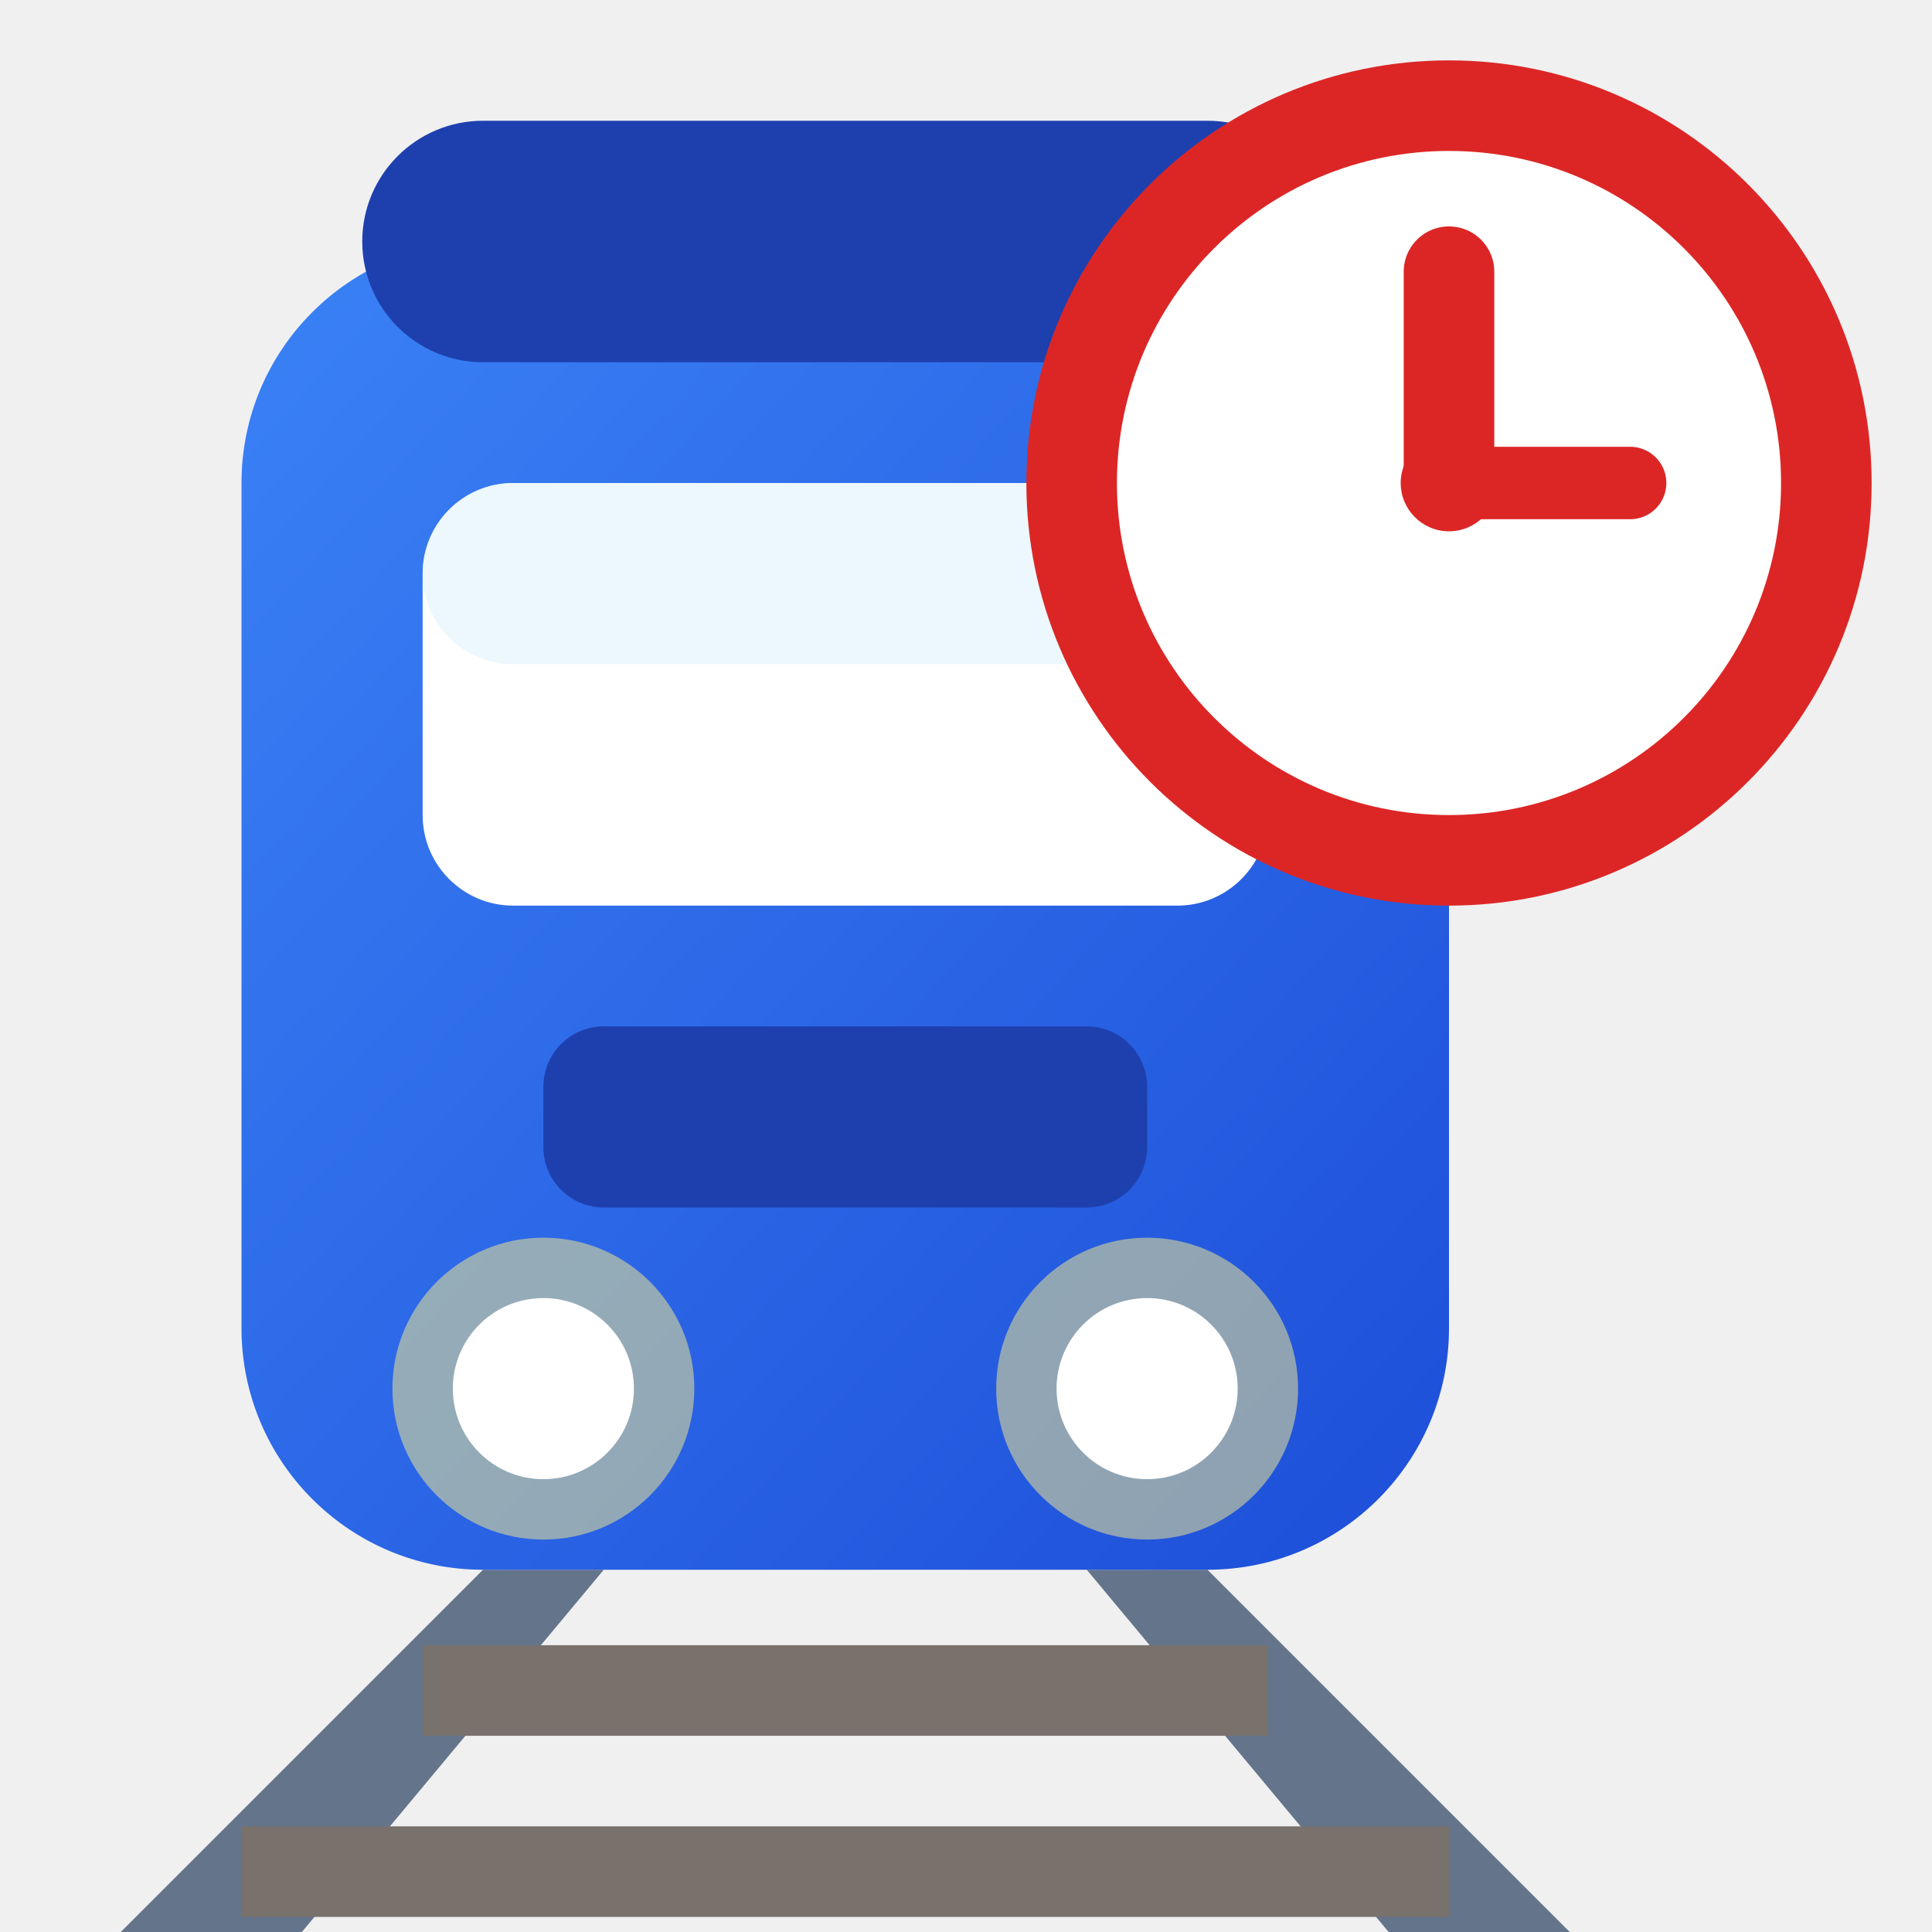
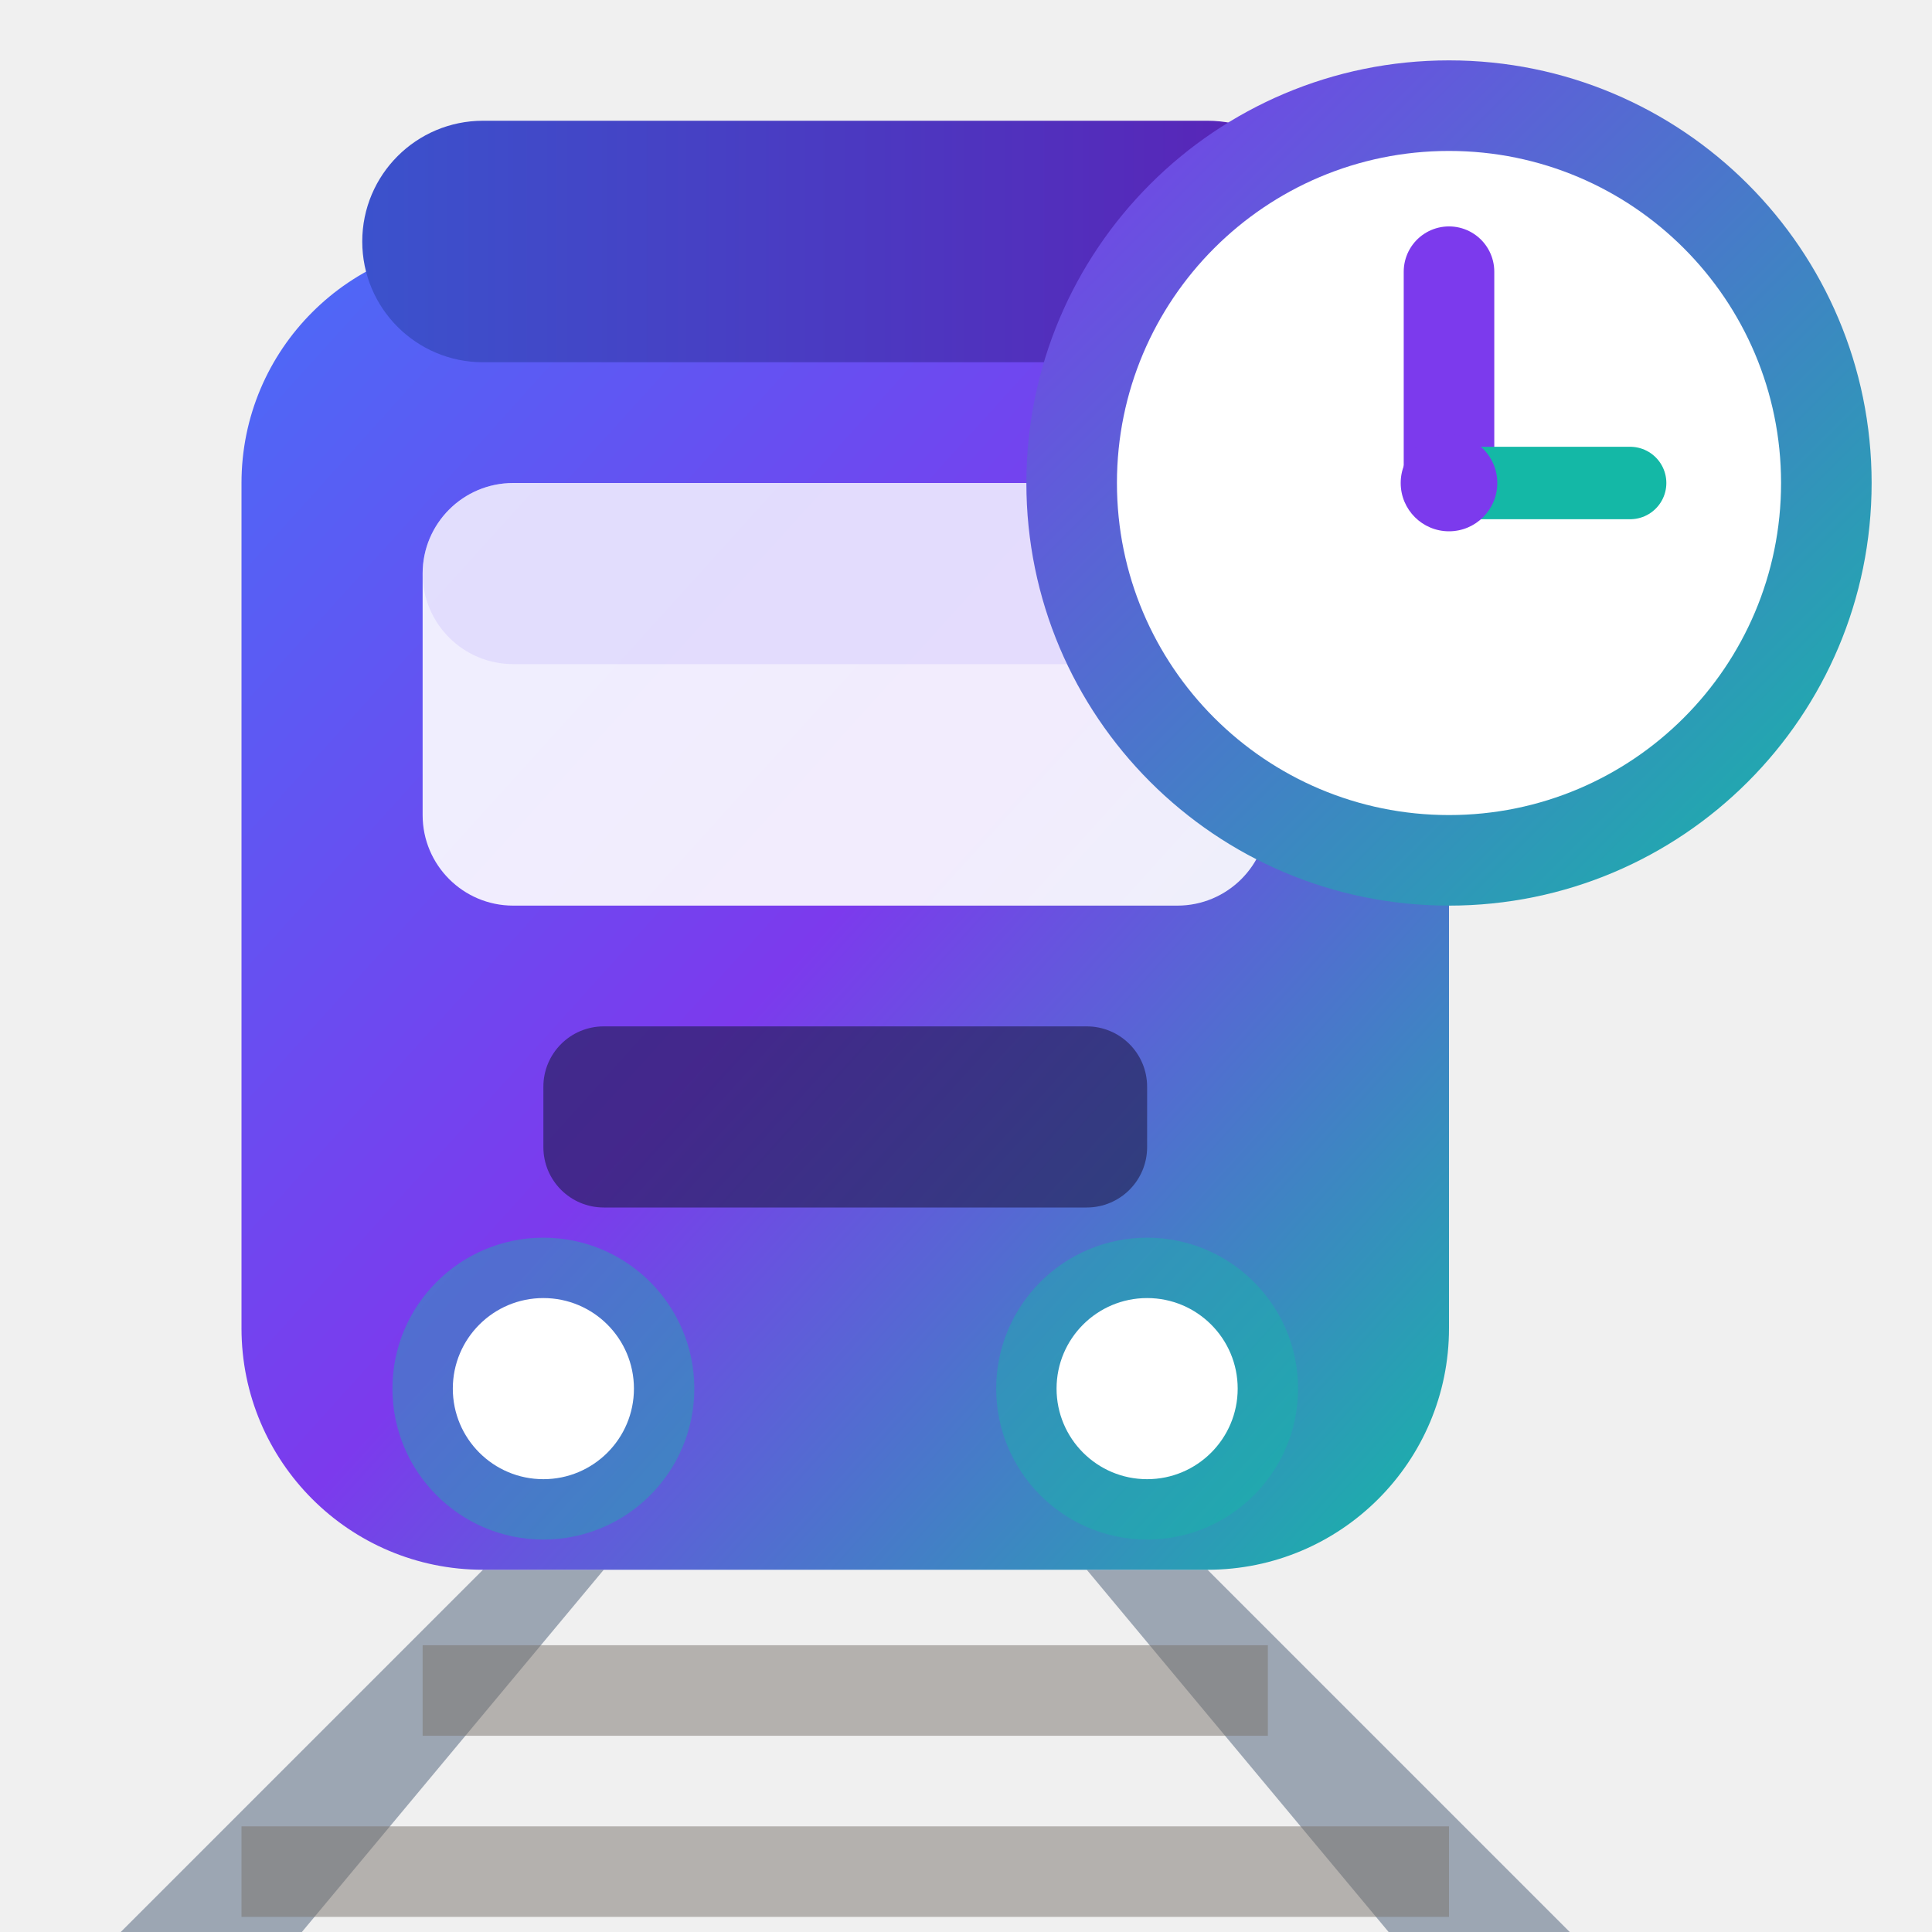
<svg xmlns="http://www.w3.org/2000/svg" viewBox="0 0 32 32">
  <defs>
    <linearGradient id="trainGrad" x1="0%" y1="0%" x2="100%" y2="100%">
-       <stop offset="0%" style="stop-color:#3b82f6" />
-       <stop offset="100%" style="stop-color:#1d4ed8" />
+       <stop offset="0%" style="stop-color:#4a6cf7" />
+       <stop offset="50%" style="stop-color:#7c3aed" />
+       <stop offset="100%" style="stop-color:#14b8a6" />
+     </linearGradient>
+     <linearGradient id="roofGrad" x1="0%" y1="0%" x2="100%" y2="0%">
+       <stop offset="0%" style="stop-color:#3b52cc" />
+       <stop offset="100%" style="stop-color:#5b21b6" />
+     </linearGradient>
+     <linearGradient id="clockGrad" x1="0%" y1="0%" x2="100%" y2="100%">
+       <stop offset="0%" style="stop-color:#7c3aed" />
+       <stop offset="100%" style="stop-color:#14b8a6" />
    </linearGradient>
  </defs>
-   <polygon points="8,26 2,32 5,32 10,26" fill="#64748b" />
-   <polygon points="20,26 26,32 23,32 18,26" fill="#64748b" />
-   <line x1="7" y1="28" x2="21" y2="28" stroke="#78716c" stroke-width="1.5" />
-   <line x1="4" y1="31" x2="24" y2="31" stroke="#78716c" stroke-width="1.5" />
+   <polygon points="8,26 2,32 5,32 10,26" fill="#64748b" opacity="0.6" />
+   <polygon points="20,26 26,32 23,32 18,26" fill="#64748b" opacity="0.6" />
+   <line x1="7" y1="28" x2="21" y2="28" stroke="#78716c" stroke-width="1.5" opacity="0.5" />
+   <line x1="4" y1="31" x2="24" y2="31" stroke="#78716c" stroke-width="1.5" opacity="0.5" />
  <rect x="4" y="4" width="20" height="22" rx="4" fill="url(#trainGrad)" />
-   <rect x="6" y="2" width="16" height="4" rx="2" fill="#1e40af" />
-   <rect x="7" y="8" width="14" height="7" rx="1.5" fill="#fff" />
-   <rect x="7" y="8" width="14" height="3" rx="1.5" fill="#e0f2fe" opacity="0.6" />
-   <rect x="9" y="17" width="10" height="3" rx="1" fill="#1e40af" />
-   <circle cx="9" cy="23" r="2.5" fill="#fef08a" opacity="0.5" />
+   <rect x="6" y="2" width="16" height="4" rx="2" fill="url(#roofGrad)" />
+   <rect x="7" y="8" width="14" height="7" rx="1.5" fill="#fff" opacity="0.9" />
+   <rect x="7" y="8" width="14" height="3" rx="1.5" fill="#c4b5fd" opacity="0.3" />
+   <rect x="9" y="17" width="10" height="3" rx="1" fill="#1e1b4b" opacity="0.6" />
+   <circle cx="9" cy="23" r="2.5" fill="#14b8a6" opacity="0.4" />
  <circle cx="9" cy="23" r="1.5" fill="#fff" />
-   <circle cx="19" cy="23" r="2.5" fill="#fef08a" opacity="0.5" />
+   <circle cx="19" cy="23" r="2.5" fill="#14b8a6" opacity="0.4" />
  <circle cx="19" cy="23" r="1.5" fill="#fff" />
-   <circle cx="24" cy="8" r="7" fill="#dc2626" />
+   <circle cx="24" cy="8" r="7" fill="url(#clockGrad)" />
  <circle cx="24" cy="8" r="5.5" fill="#fff" />
-   <line x1="24" y1="8" x2="24" y2="4.5" stroke="#dc2626" stroke-width="1.5" stroke-linecap="round" />
-   <line x1="24" y1="8" x2="27" y2="8" stroke="#dc2626" stroke-width="1.2" stroke-linecap="round" />
-   <circle cx="24" cy="8" r="0.8" fill="#dc2626" />
+   <line x1="24" y1="8" x2="24" y2="4.5" stroke="#7c3aed" stroke-width="1.5" stroke-linecap="round" />
+   <line x1="24" y1="8" x2="27" y2="8" stroke="#14b8a6" stroke-width="1.2" stroke-linecap="round" />
+   <circle cx="24" cy="8" r="0.8" fill="#7c3aed" />
</svg>
